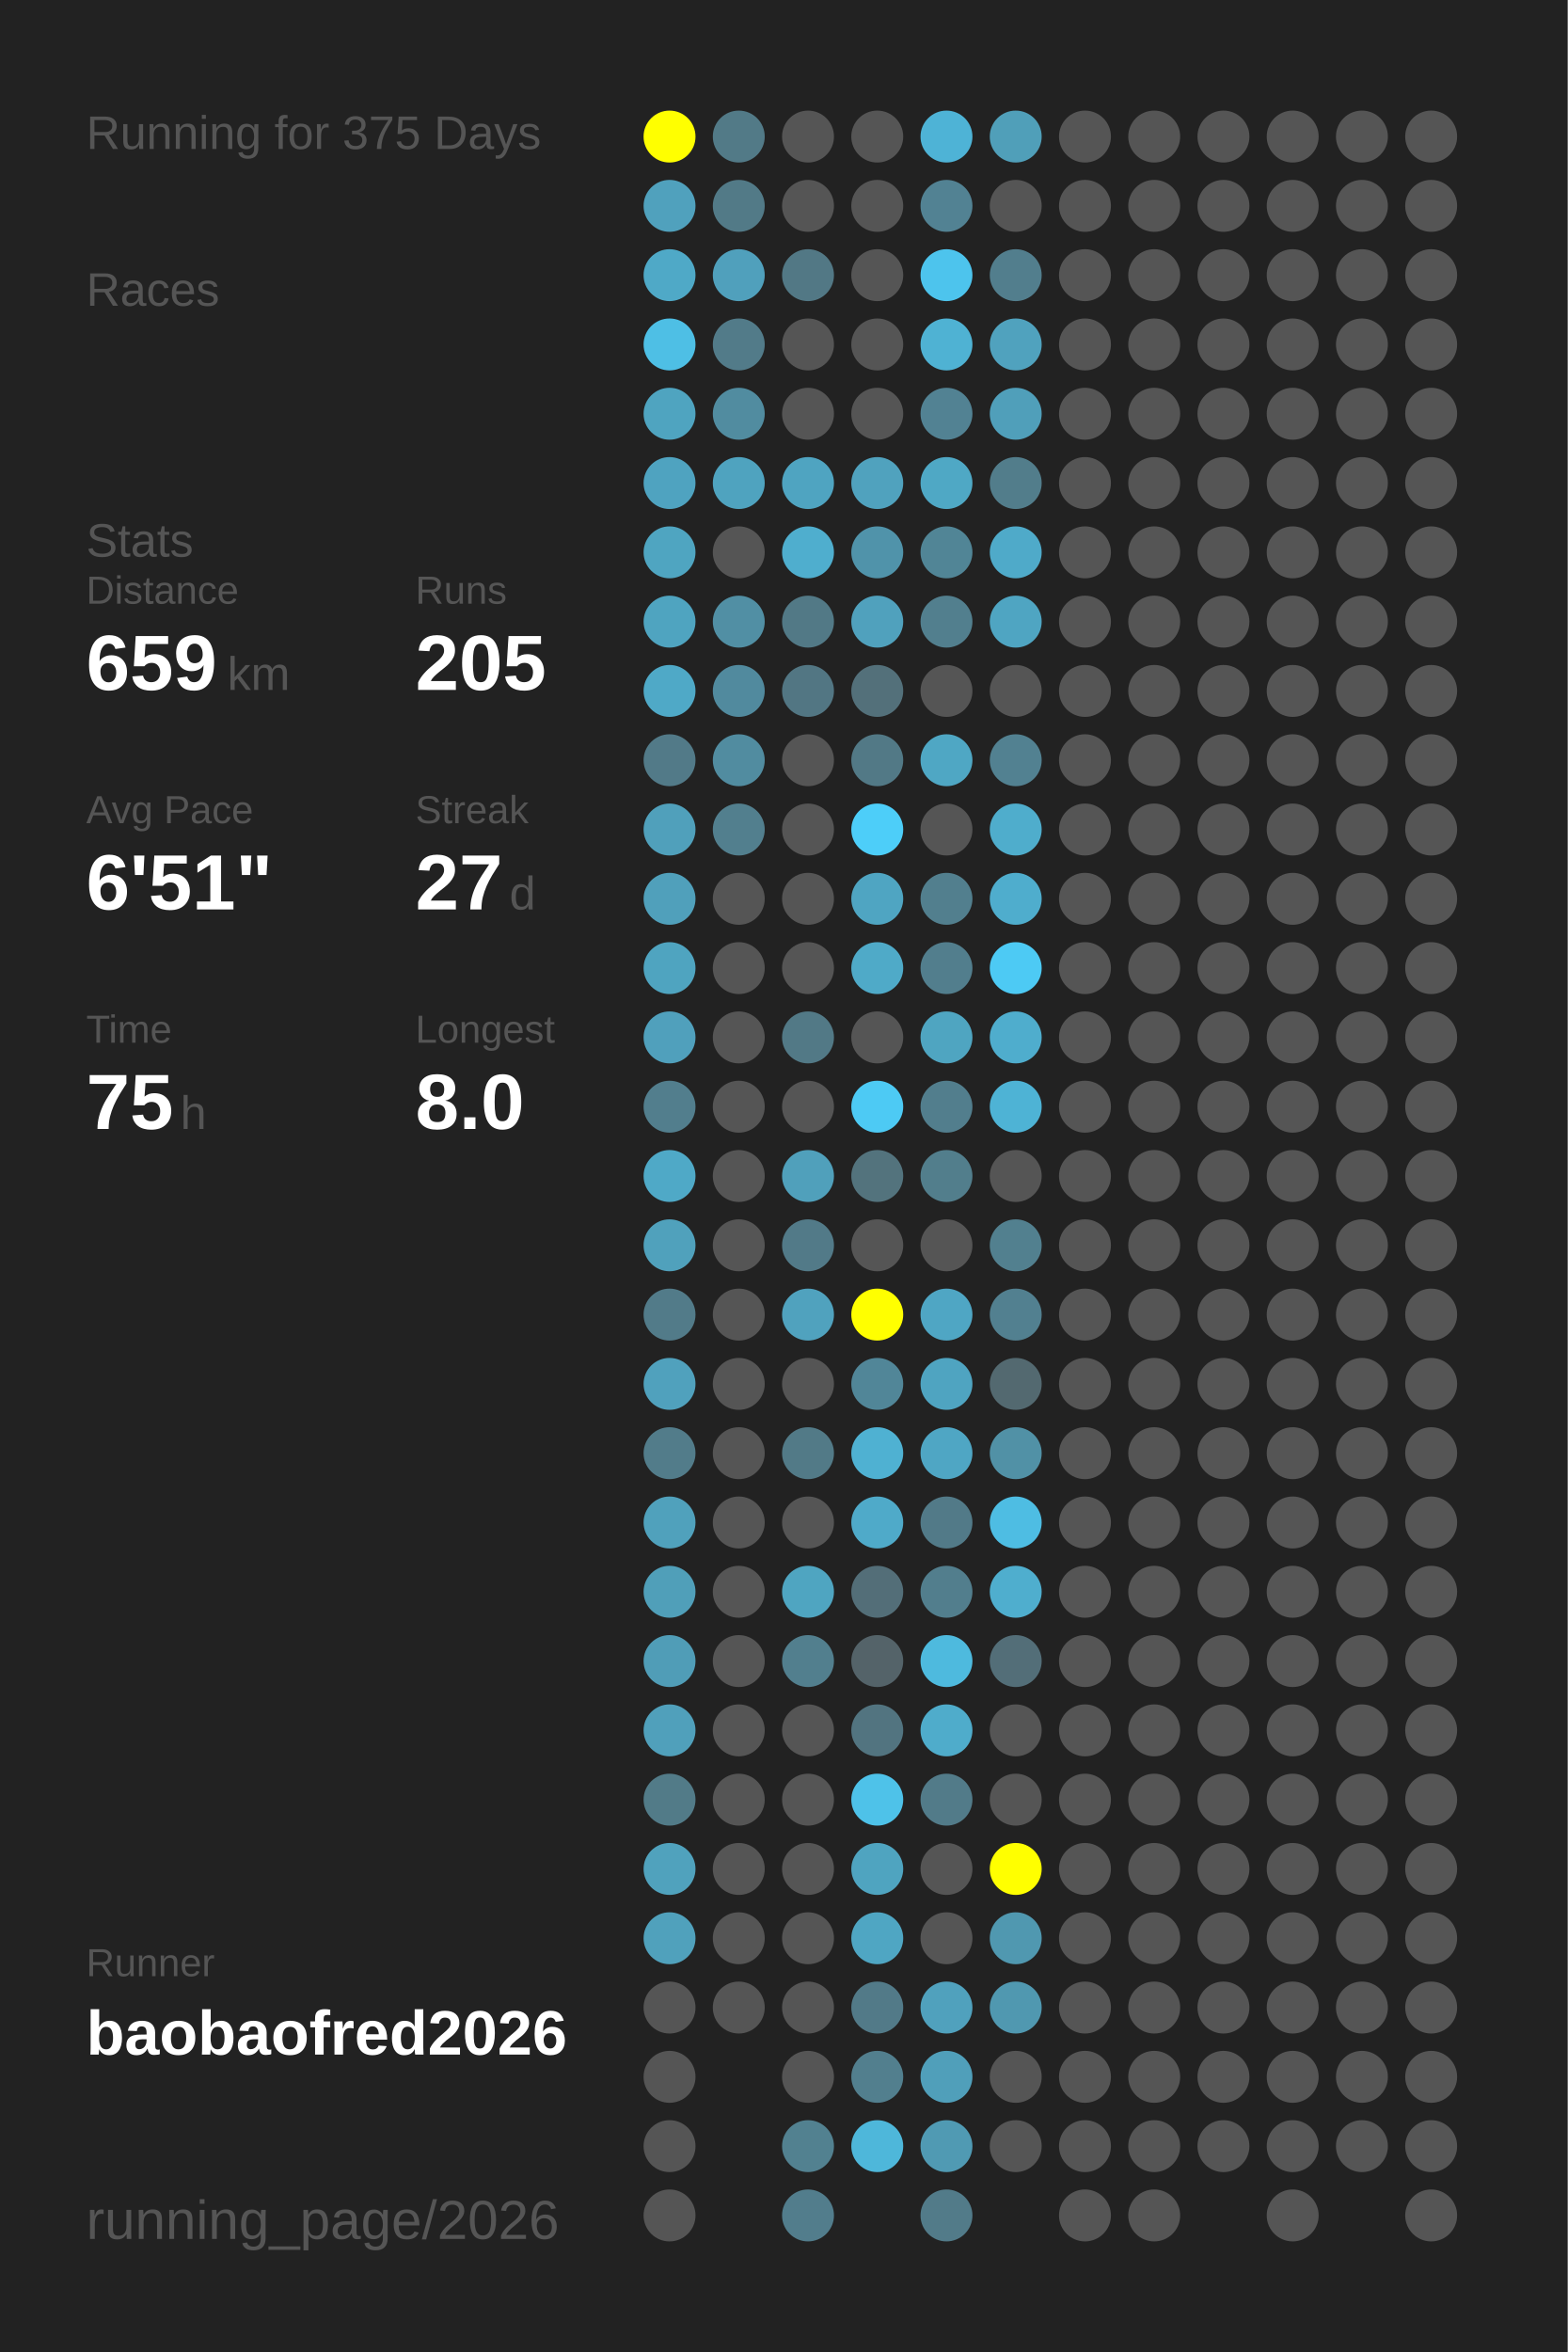
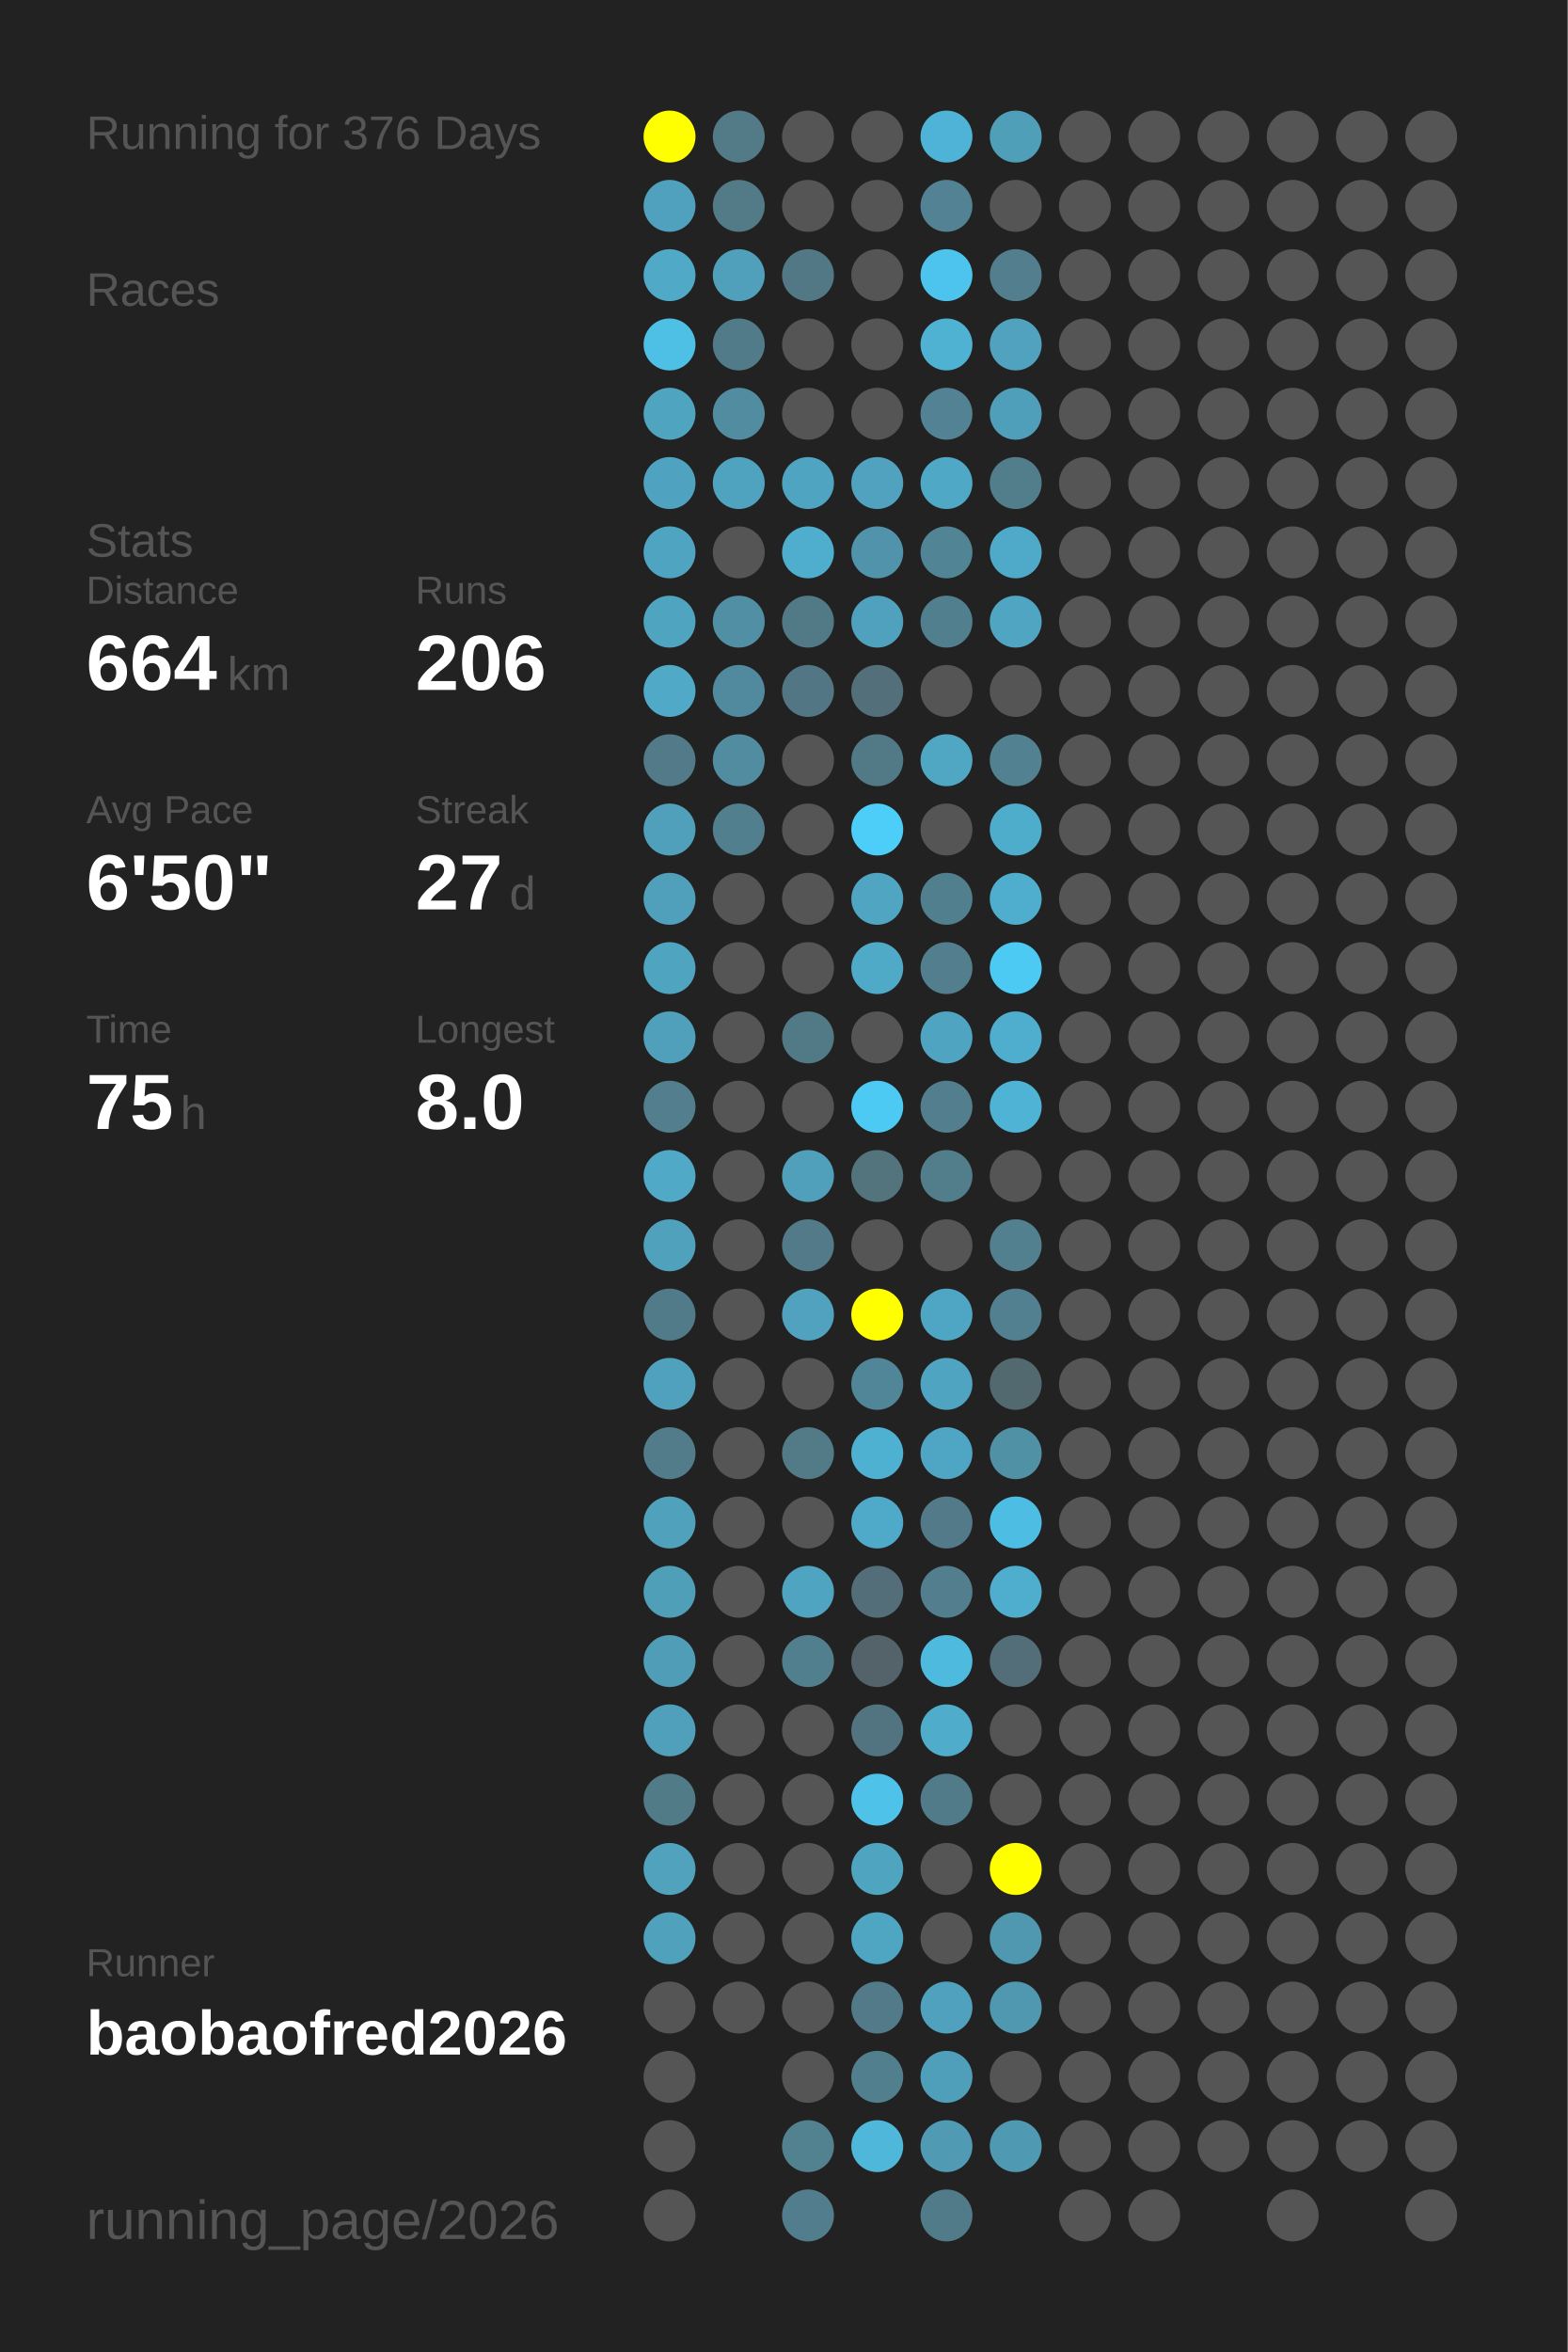
<svg xmlns="http://www.w3.org/2000/svg" baseProfile="full" height="300mm" version="1.1" viewBox="0,0,200,300" width="200mm">
  <defs />
  <rect fill="#222222" height="300" width="200" x="0" y="0" />
-   <text fill="#555555" style="font-size:6px; font-family:Arial;" x="11" y="19">Running for 375 Days</text>
+   <text fill="#555555" style="font-size:6px; font-family:Arial;" x="11" y="19">Running for 376 Days</text>
  <text fill="#555555" style="font-size:6px; font-family:Arial;" x="11" y="39">Races</text>
  <text fill="#555555" style="font-size:6px; font-family:Arial;" x="11" y="71">Stats</text>
  <text fill="#555555" style="font-size:5px; font-family:Arial;" x="11" y="77">Distance</text>
-   <text fill="#FFFFFF" style="font-size:10px; font-family:Arial; font-weight:bold;" x="11" y="88">659</text>
+   <text fill="#FFFFFF" style="font-size:10px; font-family:Arial; font-weight:bold;" x="11" y="88">664</text>
  <text fill="#555555" style="font-size:6px; font-family:Arial;" x="29" y="88">km</text>
  <text fill="#555555" style="font-size:5px; font-family:Arial;" x="53" y="77">Runs</text>
-   <text fill="#FFFFFF" style="font-size:10px; font-family:Arial; font-weight:bold;" x="53" y="88">205</text>
+   <text fill="#FFFFFF" style="font-size:10px; font-family:Arial; font-weight:bold;" x="53" y="88">206</text>
  <text fill="#555555" style="font-size:5px; font-family:Arial;" x="11" y="105">Avg Pace</text>
-   <text fill="#FFFFFF" style="font-size:10px; font-family:Arial; font-weight:bold;" x="11" y="116">6'51"</text>
+   <text fill="#FFFFFF" style="font-size:10px; font-family:Arial; font-weight:bold;" x="11" y="116">6'50"</text>
  <text fill="#555555" style="font-size:5px; font-family:Arial;" x="53" y="105">Streak</text>
  <text fill="#FFFFFF" style="font-size:10px; font-family:Arial; font-weight:bold;" x="53" y="116">27</text>
  <text fill="#555555" style="font-size:6px; font-family:Arial;" x="65" y="116">d</text>
  <text fill="#555555" style="font-size:5px; font-family:Arial;" x="11" y="133">Time</text>
  <text fill="#FFFFFF" style="font-size:10px; font-family:Arial; font-weight:bold;" x="11" y="144">75</text>
  <text fill="#555555" style="font-size:6px; font-family:Arial;" x="23" y="144">h</text>
  <text fill="#555555" style="font-size:5px; font-family:Arial;" x="53" y="133">Longest</text>
  <text fill="#FFFFFF" style="font-size:10px; font-family:Arial; font-weight:bold;" x="53" y="144">8.0</text>
  <text fill="#555555" style="font-size:5px; font-family:Arial;" x="11" y="252.065">Runner</text>
  <text fill="#FFFFFF" style="font-size:8px; font-family:Arial; font-weight:bold;" x="11" y="262.065">baobaofred2026</text>
  <text fill="#555555" style="font-size:7px; font-family:Arial;" x="11" y="285.581">running_page/2026</text>
  <circle cx="85.417" cy="17.419" fill="#FFFF00" r="3.312" />
  <circle cx="85.417" cy="26.258" fill="#50a1bd" r="3.312" />
  <circle cx="85.417" cy="35.097" fill="#4fa9c7" r="3.312" />
  <circle cx="85.417" cy="43.935" fill="#4ebfe5" r="3.312" />
  <circle cx="85.417" cy="52.774" fill="#4fa4c0" r="3.312" />
  <circle cx="85.417" cy="61.613" fill="#4fa3c0" r="3.312" />
  <circle cx="85.417" cy="70.452" fill="#4fa5c1" r="3.312" />
  <circle cx="85.417" cy="79.29" fill="#4fa4c0" r="3.312" />
  <circle cx="85.417" cy="88.129" fill="#4fa9c7" r="3.312" />
  <circle cx="85.417" cy="96.968" fill="#527a88" r="3.312" />
  <circle cx="85.417" cy="105.806" fill="#50a0bb" r="3.312" />
  <circle cx="85.417" cy="114.645" fill="#50a0bb" r="3.312" />
  <circle cx="85.417" cy="123.484" fill="#4fa4c0" r="3.312" />
  <circle cx="85.417" cy="132.323" fill="#50a0bc" r="3.312" />
  <circle cx="85.417" cy="141.161" fill="#527e8d" r="3.312" />
  <circle cx="85.417" cy="150" fill="#4fa9c7" r="3.312" />
  <circle cx="85.417" cy="158.839" fill="#50a1bc" r="3.312" />
  <circle cx="85.417" cy="167.677" fill="#527b89" r="3.312" />
  <circle cx="85.417" cy="176.516" fill="#50a1bd" r="3.312" />
  <circle cx="85.417" cy="185.355" fill="#527c8a" r="3.312" />
  <circle cx="85.417" cy="194.194" fill="#50a1bc" r="3.312" />
  <circle cx="85.417" cy="203.032" fill="#509fb9" r="3.312" />
  <circle cx="85.417" cy="211.871" fill="#509db7" r="3.312" />
  <circle cx="85.417" cy="220.71" fill="#50a0bb" r="3.312" />
  <circle cx="85.417" cy="229.548" fill="#527b88" r="3.312" />
  <circle cx="85.417" cy="238.387" fill="#50a2bd" r="3.312" />
  <circle cx="85.417" cy="247.226" fill="#50a1bc" r="3.312" />
  <circle cx="85.417" cy="256.065" fill="#555555" r="3.312" />
  <circle cx="85.417" cy="264.903" fill="#555555" r="3.312" />
  <circle cx="85.417" cy="273.742" fill="#555555" r="3.312" />
  <circle cx="85.417" cy="282.581" fill="#555555" r="3.312" />
  <circle cx="94.25" cy="17.419" fill="#527a87" r="3.312" />
  <circle cx="94.25" cy="26.258" fill="#527a87" r="3.312" />
  <circle cx="94.25" cy="35.097" fill="#50a0bc" r="3.312" />
  <circle cx="94.25" cy="43.935" fill="#527b89" r="3.312" />
  <circle cx="94.25" cy="52.774" fill="#518ca0" r="3.312" />
  <circle cx="94.25" cy="61.613" fill="#4fa3bf" r="3.312" />
  <circle cx="94.25" cy="70.452" fill="#555555" r="3.312" />
  <circle cx="94.25" cy="79.29" fill="#518fa4" r="3.312" />
  <circle cx="94.25" cy="88.129" fill="#518a9e" r="3.312" />
  <circle cx="94.25" cy="96.968" fill="#518ca0" r="3.312" />
  <circle cx="94.25" cy="105.806" fill="#527f8e" r="3.312" />
  <circle cx="94.25" cy="114.645" fill="#555555" r="3.312" />
  <circle cx="94.25" cy="123.484" fill="#555555" r="3.312" />
  <circle cx="94.25" cy="132.323" fill="#555555" r="3.312" />
  <circle cx="94.25" cy="141.161" fill="#555555" r="3.312" />
  <circle cx="94.25" cy="150" fill="#555555" r="3.312" />
  <circle cx="94.25" cy="158.839" fill="#555555" r="3.312" />
  <circle cx="94.25" cy="167.677" fill="#555555" r="3.312" />
  <circle cx="94.25" cy="176.516" fill="#555555" r="3.312" />
  <circle cx="94.25" cy="185.355" fill="#555555" r="3.312" />
  <circle cx="94.25" cy="194.194" fill="#555555" r="3.312" />
  <circle cx="94.25" cy="203.032" fill="#555555" r="3.312" />
  <circle cx="94.25" cy="211.871" fill="#555555" r="3.312" />
  <circle cx="94.25" cy="220.71" fill="#555555" r="3.312" />
  <circle cx="94.25" cy="229.548" fill="#555555" r="3.312" />
  <circle cx="94.25" cy="238.387" fill="#555555" r="3.312" />
  <circle cx="94.25" cy="247.226" fill="#555555" r="3.312" />
  <circle cx="94.25" cy="256.065" fill="#555555" r="3.312" />
  <circle cx="103.083" cy="17.419" fill="#555555" r="3.312" />
  <circle cx="103.083" cy="26.258" fill="#555555" r="3.312" />
  <circle cx="103.083" cy="35.097" fill="#527885" r="3.312" />
  <circle cx="103.083" cy="43.935" fill="#555555" r="3.312" />
  <circle cx="103.083" cy="52.774" fill="#555555" r="3.312" />
  <circle cx="103.083" cy="61.613" fill="#4fa4c1" r="3.312" />
  <circle cx="103.083" cy="70.452" fill="#4faece" r="3.312" />
  <circle cx="103.083" cy="79.29" fill="#527986" r="3.312" />
  <circle cx="103.083" cy="88.129" fill="#527683" r="3.312" />
  <circle cx="103.083" cy="96.968" fill="#555555" r="3.312" />
  <circle cx="103.083" cy="105.806" fill="#555555" r="3.312" />
  <circle cx="103.083" cy="114.645" fill="#555555" r="3.312" />
  <circle cx="103.083" cy="123.484" fill="#555555" r="3.312" />
  <circle cx="103.083" cy="132.323" fill="#527986" r="3.312" />
  <circle cx="103.083" cy="141.161" fill="#555555" r="3.312" />
  <circle cx="103.083" cy="150" fill="#50a0bb" r="3.312" />
  <circle cx="103.083" cy="158.839" fill="#527a88" r="3.312" />
  <circle cx="103.083" cy="167.677" fill="#50a2be" r="3.312" />
  <circle cx="103.083" cy="176.516" fill="#555555" r="3.312" />
  <circle cx="103.083" cy="185.355" fill="#527a87" r="3.312" />
  <circle cx="103.083" cy="194.194" fill="#555555" r="3.312" />
  <circle cx="103.083" cy="203.032" fill="#4fa5c1" r="3.312" />
  <circle cx="103.083" cy="211.871" fill="#527f8e" r="3.312" />
  <circle cx="103.083" cy="220.71" fill="#555555" r="3.312" />
  <circle cx="103.083" cy="229.548" fill="#555555" r="3.312" />
  <circle cx="103.083" cy="238.387" fill="#555555" r="3.312" />
  <circle cx="103.083" cy="247.226" fill="#555555" r="3.312" />
  <circle cx="103.083" cy="256.065" fill="#555555" r="3.312" />
  <circle cx="103.083" cy="264.903" fill="#555555" r="3.312" />
  <circle cx="103.083" cy="273.742" fill="#528190" r="3.312" />
  <circle cx="103.083" cy="282.581" fill="#527d8c" r="3.312" />
  <circle cx="111.917" cy="17.419" fill="#555555" r="3.312" />
  <circle cx="111.917" cy="26.258" fill="#555555" r="3.312" />
  <circle cx="111.917" cy="35.097" fill="#555555" r="3.312" />
  <circle cx="111.917" cy="43.935" fill="#555555" r="3.312" />
  <circle cx="111.917" cy="52.774" fill="#555555" r="3.312" />
  <circle cx="111.917" cy="61.613" fill="#50a2be" r="3.312" />
  <circle cx="111.917" cy="70.452" fill="#5093aa" r="3.312" />
  <circle cx="111.917" cy="79.29" fill="#50a1bd" r="3.312" />
  <circle cx="111.917" cy="88.129" fill="#53707a" r="3.312" />
  <circle cx="111.917" cy="96.968" fill="#527986" r="3.312" />
  <circle cx="111.917" cy="105.806" fill="#4dcef9" r="3.312" />
  <circle cx="111.917" cy="114.645" fill="#4fa5c2" r="3.312" />
  <circle cx="111.917" cy="123.484" fill="#4faac8" r="3.312" />
  <circle cx="111.917" cy="132.323" fill="#555555" r="3.312" />
  <circle cx="111.917" cy="141.161" fill="#4dcaf4" r="3.312" />
  <circle cx="111.917" cy="150" fill="#53737d" r="3.312" />
  <circle cx="111.917" cy="158.839" fill="#555555" r="3.312" />
  <circle cx="111.917" cy="167.677" fill="#FFFF00" r="3.312" />
  <circle cx="111.917" cy="176.516" fill="#518698" r="3.312" />
  <circle cx="111.917" cy="185.355" fill="#4fb1d2" r="3.312" />
  <circle cx="111.917" cy="194.194" fill="#4faac9" r="3.312" />
  <circle cx="111.917" cy="203.032" fill="#536e78" r="3.312" />
  <circle cx="111.917" cy="211.871" fill="#546369" r="3.312" />
  <circle cx="111.917" cy="220.71" fill="#527480" r="3.312" />
  <circle cx="111.917" cy="229.548" fill="#4ec2e9" r="3.312" />
  <circle cx="111.917" cy="238.387" fill="#4fa4c0" r="3.312" />
  <circle cx="111.917" cy="247.226" fill="#4fa6c3" r="3.312" />
  <circle cx="111.917" cy="256.065" fill="#527a88" r="3.312" />
  <circle cx="111.917" cy="264.903" fill="#527f8e" r="3.312" />
  <circle cx="111.917" cy="273.742" fill="#4eb7da" r="3.312" />
  <circle cx="120.75" cy="17.419" fill="#4eb3d6" r="3.312" />
  <circle cx="120.75" cy="26.258" fill="#528293" r="3.312" />
  <circle cx="120.75" cy="35.097" fill="#4dc4ed" r="3.312" />
  <circle cx="120.75" cy="43.935" fill="#4fb2d3" r="3.312" />
  <circle cx="120.75" cy="52.774" fill="#528293" r="3.312" />
  <circle cx="120.75" cy="61.613" fill="#4fa8c5" r="3.312" />
  <circle cx="120.75" cy="70.452" fill="#518596" r="3.312" />
  <circle cx="120.75" cy="79.29" fill="#527f8e" r="3.312" />
  <circle cx="120.75" cy="88.129" fill="#555555" r="3.312" />
  <circle cx="120.75" cy="96.968" fill="#4fa7c4" r="3.312" />
  <circle cx="120.75" cy="105.806" fill="#555555" r="3.312" />
  <circle cx="120.75" cy="114.645" fill="#527f8e" r="3.312" />
  <circle cx="120.75" cy="123.484" fill="#527e8d" r="3.312" />
  <circle cx="120.75" cy="132.323" fill="#4fa5c1" r="3.312" />
  <circle cx="120.75" cy="141.161" fill="#527e8d" r="3.312" />
  <circle cx="120.75" cy="150" fill="#527e8c" r="3.312" />
  <circle cx="120.75" cy="158.839" fill="#555555" r="3.312" />
  <circle cx="120.75" cy="167.677" fill="#4fa6c4" r="3.312" />
  <circle cx="120.75" cy="176.516" fill="#4fa4c1" r="3.312" />
  <circle cx="120.75" cy="185.355" fill="#4fa6c4" r="3.312" />
  <circle cx="120.75" cy="194.194" fill="#527a88" r="3.312" />
  <circle cx="120.75" cy="203.032" fill="#527e8d" r="3.312" />
  <circle cx="120.75" cy="211.871" fill="#4ebade" r="3.312" />
  <circle cx="120.75" cy="220.71" fill="#4faccb" r="3.312" />
  <circle cx="120.75" cy="229.548" fill="#527b89" r="3.312" />
  <circle cx="120.75" cy="238.387" fill="#555555" r="3.312" />
  <circle cx="120.75" cy="247.226" fill="#555555" r="3.312" />
  <circle cx="120.75" cy="256.065" fill="#50a1bd" r="3.312" />
  <circle cx="120.75" cy="264.903" fill="#509fba" r="3.312" />
  <circle cx="120.75" cy="273.742" fill="#509ab3" r="3.312" />
  <circle cx="120.75" cy="282.581" fill="#527b89" r="3.312" />
  <circle cx="129.583" cy="17.419" fill="#509fb9" r="3.312" />
  <circle cx="129.583" cy="26.258" fill="#555555" r="3.312" />
  <circle cx="129.583" cy="35.097" fill="#527e8d" r="3.312" />
  <circle cx="129.583" cy="43.935" fill="#50a2be" r="3.312" />
  <circle cx="129.583" cy="52.774" fill="#509fba" r="3.312" />
  <circle cx="129.583" cy="61.613" fill="#527d8b" r="3.312" />
  <circle cx="129.583" cy="70.452" fill="#4faac9" r="3.312" />
  <circle cx="129.583" cy="79.29" fill="#4fa5c2" r="3.312" />
  <circle cx="129.583" cy="88.129" fill="#555555" r="3.312" />
  <circle cx="129.583" cy="96.968" fill="#528191" r="3.312" />
  <circle cx="129.583" cy="105.806" fill="#4fadcc" r="3.312" />
  <circle cx="129.583" cy="114.645" fill="#4fadcd" r="3.312" />
  <circle cx="129.583" cy="123.484" fill="#4dcaf4" r="3.312" />
  <circle cx="129.583" cy="132.323" fill="#4fadcd" r="3.312" />
  <circle cx="129.583" cy="141.161" fill="#4eb3d5" r="3.312" />
  <circle cx="129.583" cy="150" fill="#555555" r="3.312" />
  <circle cx="129.583" cy="158.839" fill="#52808f" r="3.312" />
  <circle cx="129.583" cy="167.677" fill="#528090" r="3.312" />
  <circle cx="129.583" cy="176.516" fill="#536970" r="3.312" />
  <circle cx="129.583" cy="185.355" fill="#5191a6" r="3.312" />
  <circle cx="129.583" cy="194.194" fill="#4ebde3" r="3.312" />
  <circle cx="129.583" cy="203.032" fill="#4faece" r="3.312" />
  <circle cx="129.583" cy="211.871" fill="#536e78" r="3.312" />
  <circle cx="129.583" cy="220.71" fill="#555555" r="3.312" />
  <circle cx="129.583" cy="229.548" fill="#555555" r="3.312" />
  <circle cx="129.583" cy="238.387" fill="#FFFF00" r="3.312" />
  <circle cx="129.583" cy="247.226" fill="#5098b0" r="3.312" />
  <circle cx="129.583" cy="256.065" fill="#5098b0" r="3.312" />
  <circle cx="129.583" cy="264.903" fill="#555555" r="3.312" />
-   <circle cx="129.583" cy="273.742" fill="#555555" r="3.312" />
+   <circle cx="129.583" cy="273.742" fill="#5099b2" r="3.312" />
  <circle cx="138.417" cy="17.419" fill="#555555" r="3.312" />
  <circle cx="138.417" cy="26.258" fill="#555555" r="3.312" />
  <circle cx="138.417" cy="35.097" fill="#555555" r="3.312" />
  <circle cx="138.417" cy="43.935" fill="#555555" r="3.312" />
  <circle cx="138.417" cy="52.774" fill="#555555" r="3.312" />
  <circle cx="138.417" cy="61.613" fill="#555555" r="3.312" />
  <circle cx="138.417" cy="70.452" fill="#555555" r="3.312" />
  <circle cx="138.417" cy="79.29" fill="#555555" r="3.312" />
  <circle cx="138.417" cy="88.129" fill="#555555" r="3.312" />
  <circle cx="138.417" cy="96.968" fill="#555555" r="3.312" />
  <circle cx="138.417" cy="105.806" fill="#555555" r="3.312" />
  <circle cx="138.417" cy="114.645" fill="#555555" r="3.312" />
  <circle cx="138.417" cy="123.484" fill="#555555" r="3.312" />
  <circle cx="138.417" cy="132.323" fill="#555555" r="3.312" />
  <circle cx="138.417" cy="141.161" fill="#555555" r="3.312" />
  <circle cx="138.417" cy="150" fill="#555555" r="3.312" />
  <circle cx="138.417" cy="158.839" fill="#555555" r="3.312" />
  <circle cx="138.417" cy="167.677" fill="#555555" r="3.312" />
  <circle cx="138.417" cy="176.516" fill="#555555" r="3.312" />
  <circle cx="138.417" cy="185.355" fill="#555555" r="3.312" />
  <circle cx="138.417" cy="194.194" fill="#555555" r="3.312" />
  <circle cx="138.417" cy="203.032" fill="#555555" r="3.312" />
  <circle cx="138.417" cy="211.871" fill="#555555" r="3.312" />
  <circle cx="138.417" cy="220.71" fill="#555555" r="3.312" />
  <circle cx="138.417" cy="229.548" fill="#555555" r="3.312" />
  <circle cx="138.417" cy="238.387" fill="#555555" r="3.312" />
  <circle cx="138.417" cy="247.226" fill="#555555" r="3.312" />
  <circle cx="138.417" cy="256.065" fill="#555555" r="3.312" />
  <circle cx="138.417" cy="264.903" fill="#555555" r="3.312" />
  <circle cx="138.417" cy="273.742" fill="#555555" r="3.312" />
  <circle cx="138.417" cy="282.581" fill="#555555" r="3.312" />
  <circle cx="147.25" cy="17.419" fill="#555555" r="3.312" />
  <circle cx="147.25" cy="26.258" fill="#555555" r="3.312" />
  <circle cx="147.25" cy="35.097" fill="#555555" r="3.312" />
  <circle cx="147.25" cy="43.935" fill="#555555" r="3.312" />
  <circle cx="147.25" cy="52.774" fill="#555555" r="3.312" />
  <circle cx="147.25" cy="61.613" fill="#555555" r="3.312" />
  <circle cx="147.25" cy="70.452" fill="#555555" r="3.312" />
  <circle cx="147.25" cy="79.29" fill="#555555" r="3.312" />
  <circle cx="147.25" cy="88.129" fill="#555555" r="3.312" />
  <circle cx="147.25" cy="96.968" fill="#555555" r="3.312" />
  <circle cx="147.25" cy="105.806" fill="#555555" r="3.312" />
  <circle cx="147.25" cy="114.645" fill="#555555" r="3.312" />
  <circle cx="147.25" cy="123.484" fill="#555555" r="3.312" />
  <circle cx="147.25" cy="132.323" fill="#555555" r="3.312" />
  <circle cx="147.25" cy="141.161" fill="#555555" r="3.312" />
  <circle cx="147.25" cy="150" fill="#555555" r="3.312" />
  <circle cx="147.25" cy="158.839" fill="#555555" r="3.312" />
  <circle cx="147.25" cy="167.677" fill="#555555" r="3.312" />
  <circle cx="147.25" cy="176.516" fill="#555555" r="3.312" />
  <circle cx="147.25" cy="185.355" fill="#555555" r="3.312" />
  <circle cx="147.25" cy="194.194" fill="#555555" r="3.312" />
  <circle cx="147.25" cy="203.032" fill="#555555" r="3.312" />
  <circle cx="147.25" cy="211.871" fill="#555555" r="3.312" />
  <circle cx="147.25" cy="220.71" fill="#555555" r="3.312" />
  <circle cx="147.25" cy="229.548" fill="#555555" r="3.312" />
  <circle cx="147.25" cy="238.387" fill="#555555" r="3.312" />
  <circle cx="147.25" cy="247.226" fill="#555555" r="3.312" />
  <circle cx="147.25" cy="256.065" fill="#555555" r="3.312" />
  <circle cx="147.25" cy="264.903" fill="#555555" r="3.312" />
  <circle cx="147.25" cy="273.742" fill="#555555" r="3.312" />
  <circle cx="147.25" cy="282.581" fill="#555555" r="3.312" />
  <circle cx="156.083" cy="17.419" fill="#555555" r="3.312" />
  <circle cx="156.083" cy="26.258" fill="#555555" r="3.312" />
  <circle cx="156.083" cy="35.097" fill="#555555" r="3.312" />
  <circle cx="156.083" cy="43.935" fill="#555555" r="3.312" />
  <circle cx="156.083" cy="52.774" fill="#555555" r="3.312" />
  <circle cx="156.083" cy="61.613" fill="#555555" r="3.312" />
  <circle cx="156.083" cy="70.452" fill="#555555" r="3.312" />
  <circle cx="156.083" cy="79.29" fill="#555555" r="3.312" />
  <circle cx="156.083" cy="88.129" fill="#555555" r="3.312" />
  <circle cx="156.083" cy="96.968" fill="#555555" r="3.312" />
  <circle cx="156.083" cy="105.806" fill="#555555" r="3.312" />
  <circle cx="156.083" cy="114.645" fill="#555555" r="3.312" />
  <circle cx="156.083" cy="123.484" fill="#555555" r="3.312" />
  <circle cx="156.083" cy="132.323" fill="#555555" r="3.312" />
  <circle cx="156.083" cy="141.161" fill="#555555" r="3.312" />
  <circle cx="156.083" cy="150" fill="#555555" r="3.312" />
  <circle cx="156.083" cy="158.839" fill="#555555" r="3.312" />
  <circle cx="156.083" cy="167.677" fill="#555555" r="3.312" />
  <circle cx="156.083" cy="176.516" fill="#555555" r="3.312" />
  <circle cx="156.083" cy="185.355" fill="#555555" r="3.312" />
  <circle cx="156.083" cy="194.194" fill="#555555" r="3.312" />
  <circle cx="156.083" cy="203.032" fill="#555555" r="3.312" />
  <circle cx="156.083" cy="211.871" fill="#555555" r="3.312" />
  <circle cx="156.083" cy="220.71" fill="#555555" r="3.312" />
  <circle cx="156.083" cy="229.548" fill="#555555" r="3.312" />
  <circle cx="156.083" cy="238.387" fill="#555555" r="3.312" />
  <circle cx="156.083" cy="247.226" fill="#555555" r="3.312" />
  <circle cx="156.083" cy="256.065" fill="#555555" r="3.312" />
  <circle cx="156.083" cy="264.903" fill="#555555" r="3.312" />
  <circle cx="156.083" cy="273.742" fill="#555555" r="3.312" />
  <circle cx="164.917" cy="17.419" fill="#555555" r="3.312" />
  <circle cx="164.917" cy="26.258" fill="#555555" r="3.312" />
  <circle cx="164.917" cy="35.097" fill="#555555" r="3.312" />
  <circle cx="164.917" cy="43.935" fill="#555555" r="3.312" />
  <circle cx="164.917" cy="52.774" fill="#555555" r="3.312" />
  <circle cx="164.917" cy="61.613" fill="#555555" r="3.312" />
  <circle cx="164.917" cy="70.452" fill="#555555" r="3.312" />
  <circle cx="164.917" cy="79.29" fill="#555555" r="3.312" />
  <circle cx="164.917" cy="88.129" fill="#555555" r="3.312" />
  <circle cx="164.917" cy="96.968" fill="#555555" r="3.312" />
  <circle cx="164.917" cy="105.806" fill="#555555" r="3.312" />
  <circle cx="164.917" cy="114.645" fill="#555555" r="3.312" />
  <circle cx="164.917" cy="123.484" fill="#555555" r="3.312" />
  <circle cx="164.917" cy="132.323" fill="#555555" r="3.312" />
  <circle cx="164.917" cy="141.161" fill="#555555" r="3.312" />
  <circle cx="164.917" cy="150" fill="#555555" r="3.312" />
  <circle cx="164.917" cy="158.839" fill="#555555" r="3.312" />
  <circle cx="164.917" cy="167.677" fill="#555555" r="3.312" />
  <circle cx="164.917" cy="176.516" fill="#555555" r="3.312" />
  <circle cx="164.917" cy="185.355" fill="#555555" r="3.312" />
  <circle cx="164.917" cy="194.194" fill="#555555" r="3.312" />
  <circle cx="164.917" cy="203.032" fill="#555555" r="3.312" />
  <circle cx="164.917" cy="211.871" fill="#555555" r="3.312" />
  <circle cx="164.917" cy="220.71" fill="#555555" r="3.312" />
  <circle cx="164.917" cy="229.548" fill="#555555" r="3.312" />
  <circle cx="164.917" cy="238.387" fill="#555555" r="3.312" />
  <circle cx="164.917" cy="247.226" fill="#555555" r="3.312" />
  <circle cx="164.917" cy="256.065" fill="#555555" r="3.312" />
  <circle cx="164.917" cy="264.903" fill="#555555" r="3.312" />
  <circle cx="164.917" cy="273.742" fill="#555555" r="3.312" />
  <circle cx="164.917" cy="282.581" fill="#555555" r="3.312" />
  <circle cx="173.75" cy="17.419" fill="#555555" r="3.312" />
  <circle cx="173.75" cy="26.258" fill="#555555" r="3.312" />
  <circle cx="173.75" cy="35.097" fill="#555555" r="3.312" />
  <circle cx="173.75" cy="43.935" fill="#555555" r="3.312" />
  <circle cx="173.75" cy="52.774" fill="#555555" r="3.312" />
  <circle cx="173.75" cy="61.613" fill="#555555" r="3.312" />
  <circle cx="173.75" cy="70.452" fill="#555555" r="3.312" />
  <circle cx="173.75" cy="79.29" fill="#555555" r="3.312" />
  <circle cx="173.75" cy="88.129" fill="#555555" r="3.312" />
  <circle cx="173.75" cy="96.968" fill="#555555" r="3.312" />
  <circle cx="173.75" cy="105.806" fill="#555555" r="3.312" />
  <circle cx="173.75" cy="114.645" fill="#555555" r="3.312" />
  <circle cx="173.75" cy="123.484" fill="#555555" r="3.312" />
  <circle cx="173.75" cy="132.323" fill="#555555" r="3.312" />
  <circle cx="173.75" cy="141.161" fill="#555555" r="3.312" />
  <circle cx="173.75" cy="150" fill="#555555" r="3.312" />
  <circle cx="173.75" cy="158.839" fill="#555555" r="3.312" />
  <circle cx="173.75" cy="167.677" fill="#555555" r="3.312" />
  <circle cx="173.75" cy="176.516" fill="#555555" r="3.312" />
  <circle cx="173.75" cy="185.355" fill="#555555" r="3.312" />
  <circle cx="173.75" cy="194.194" fill="#555555" r="3.312" />
  <circle cx="173.75" cy="203.032" fill="#555555" r="3.312" />
  <circle cx="173.75" cy="211.871" fill="#555555" r="3.312" />
  <circle cx="173.75" cy="220.71" fill="#555555" r="3.312" />
  <circle cx="173.75" cy="229.548" fill="#555555" r="3.312" />
  <circle cx="173.75" cy="238.387" fill="#555555" r="3.312" />
  <circle cx="173.75" cy="247.226" fill="#555555" r="3.312" />
  <circle cx="173.75" cy="256.065" fill="#555555" r="3.312" />
  <circle cx="173.75" cy="264.903" fill="#555555" r="3.312" />
  <circle cx="173.75" cy="273.742" fill="#555555" r="3.312" />
  <circle cx="182.583" cy="17.419" fill="#555555" r="3.312" />
  <circle cx="182.583" cy="26.258" fill="#555555" r="3.312" />
  <circle cx="182.583" cy="35.097" fill="#555555" r="3.312" />
  <circle cx="182.583" cy="43.935" fill="#555555" r="3.312" />
  <circle cx="182.583" cy="52.774" fill="#555555" r="3.312" />
  <circle cx="182.583" cy="61.613" fill="#555555" r="3.312" />
  <circle cx="182.583" cy="70.452" fill="#555555" r="3.312" />
  <circle cx="182.583" cy="79.29" fill="#555555" r="3.312" />
  <circle cx="182.583" cy="88.129" fill="#555555" r="3.312" />
  <circle cx="182.583" cy="96.968" fill="#555555" r="3.312" />
  <circle cx="182.583" cy="105.806" fill="#555555" r="3.312" />
  <circle cx="182.583" cy="114.645" fill="#555555" r="3.312" />
  <circle cx="182.583" cy="123.484" fill="#555555" r="3.312" />
  <circle cx="182.583" cy="132.323" fill="#555555" r="3.312" />
  <circle cx="182.583" cy="141.161" fill="#555555" r="3.312" />
  <circle cx="182.583" cy="150" fill="#555555" r="3.312" />
  <circle cx="182.583" cy="158.839" fill="#555555" r="3.312" />
  <circle cx="182.583" cy="167.677" fill="#555555" r="3.312" />
  <circle cx="182.583" cy="176.516" fill="#555555" r="3.312" />
  <circle cx="182.583" cy="185.355" fill="#555555" r="3.312" />
  <circle cx="182.583" cy="194.194" fill="#555555" r="3.312" />
  <circle cx="182.583" cy="203.032" fill="#555555" r="3.312" />
  <circle cx="182.583" cy="211.871" fill="#555555" r="3.312" />
  <circle cx="182.583" cy="220.71" fill="#555555" r="3.312" />
  <circle cx="182.583" cy="229.548" fill="#555555" r="3.312" />
  <circle cx="182.583" cy="238.387" fill="#555555" r="3.312" />
  <circle cx="182.583" cy="247.226" fill="#555555" r="3.312" />
  <circle cx="182.583" cy="256.065" fill="#555555" r="3.312" />
  <circle cx="182.583" cy="264.903" fill="#555555" r="3.312" />
  <circle cx="182.583" cy="273.742" fill="#555555" r="3.312" />
  <circle cx="182.583" cy="282.581" fill="#555555" r="3.312" />
</svg>
